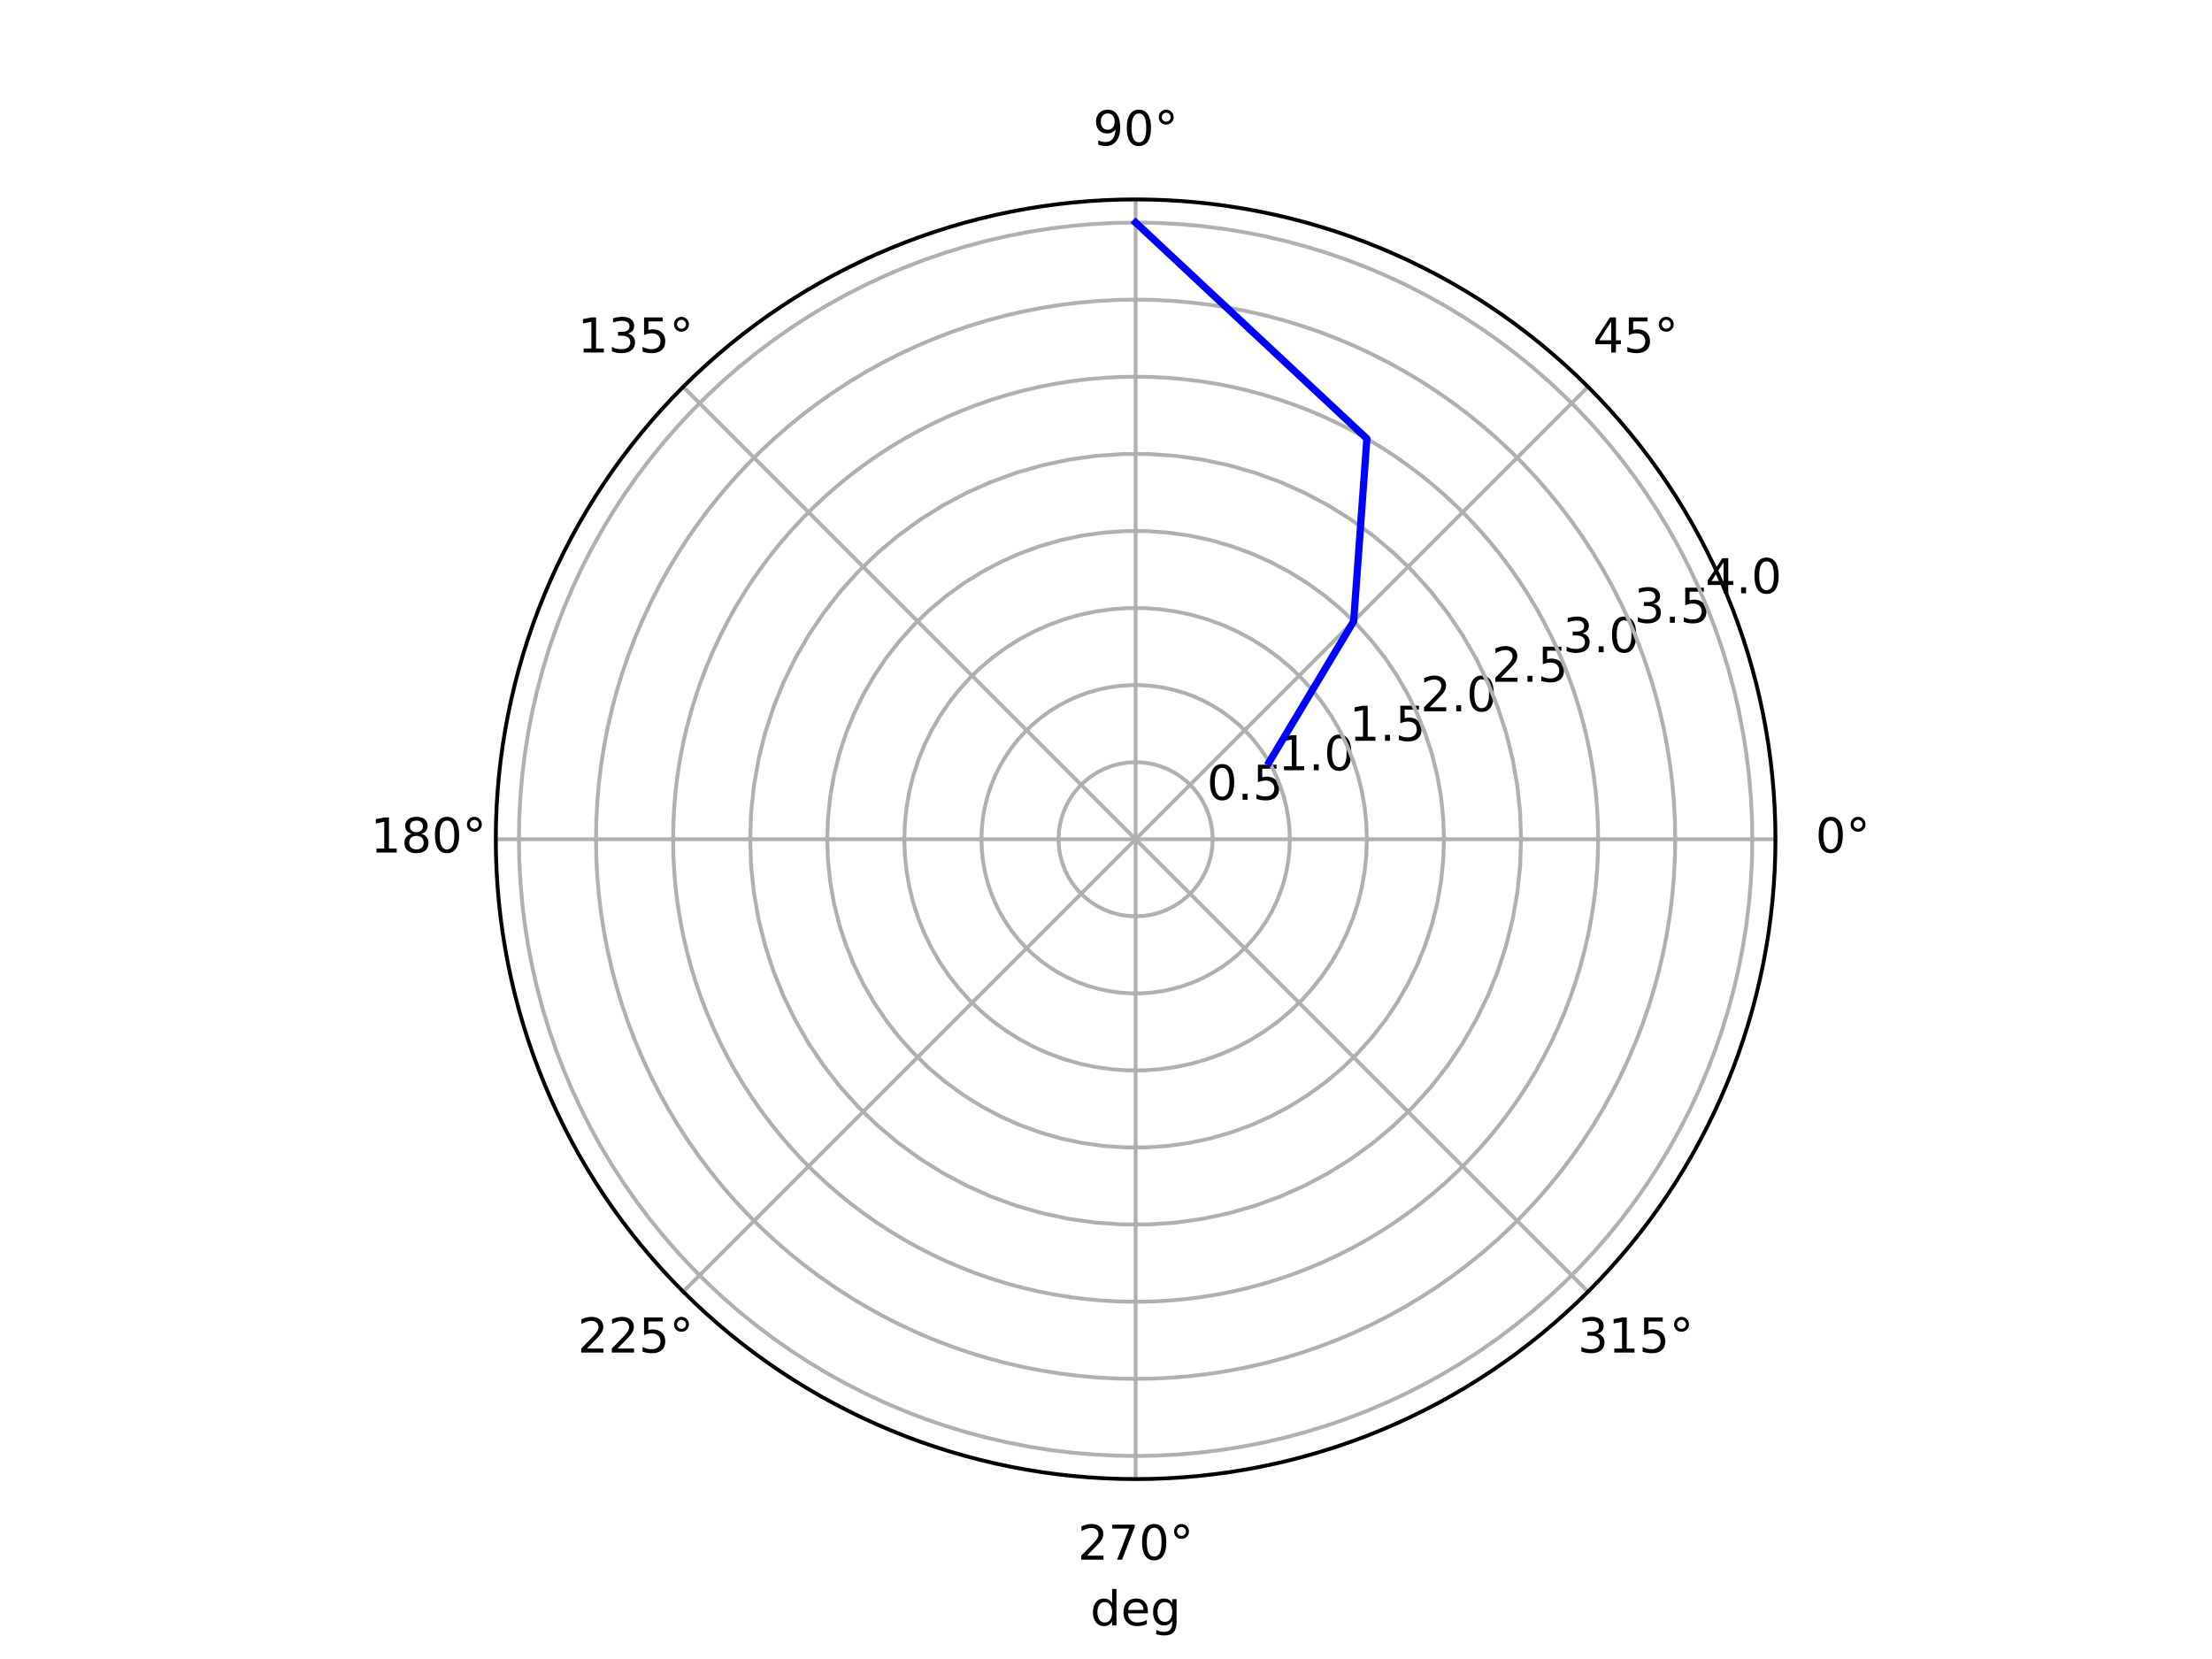
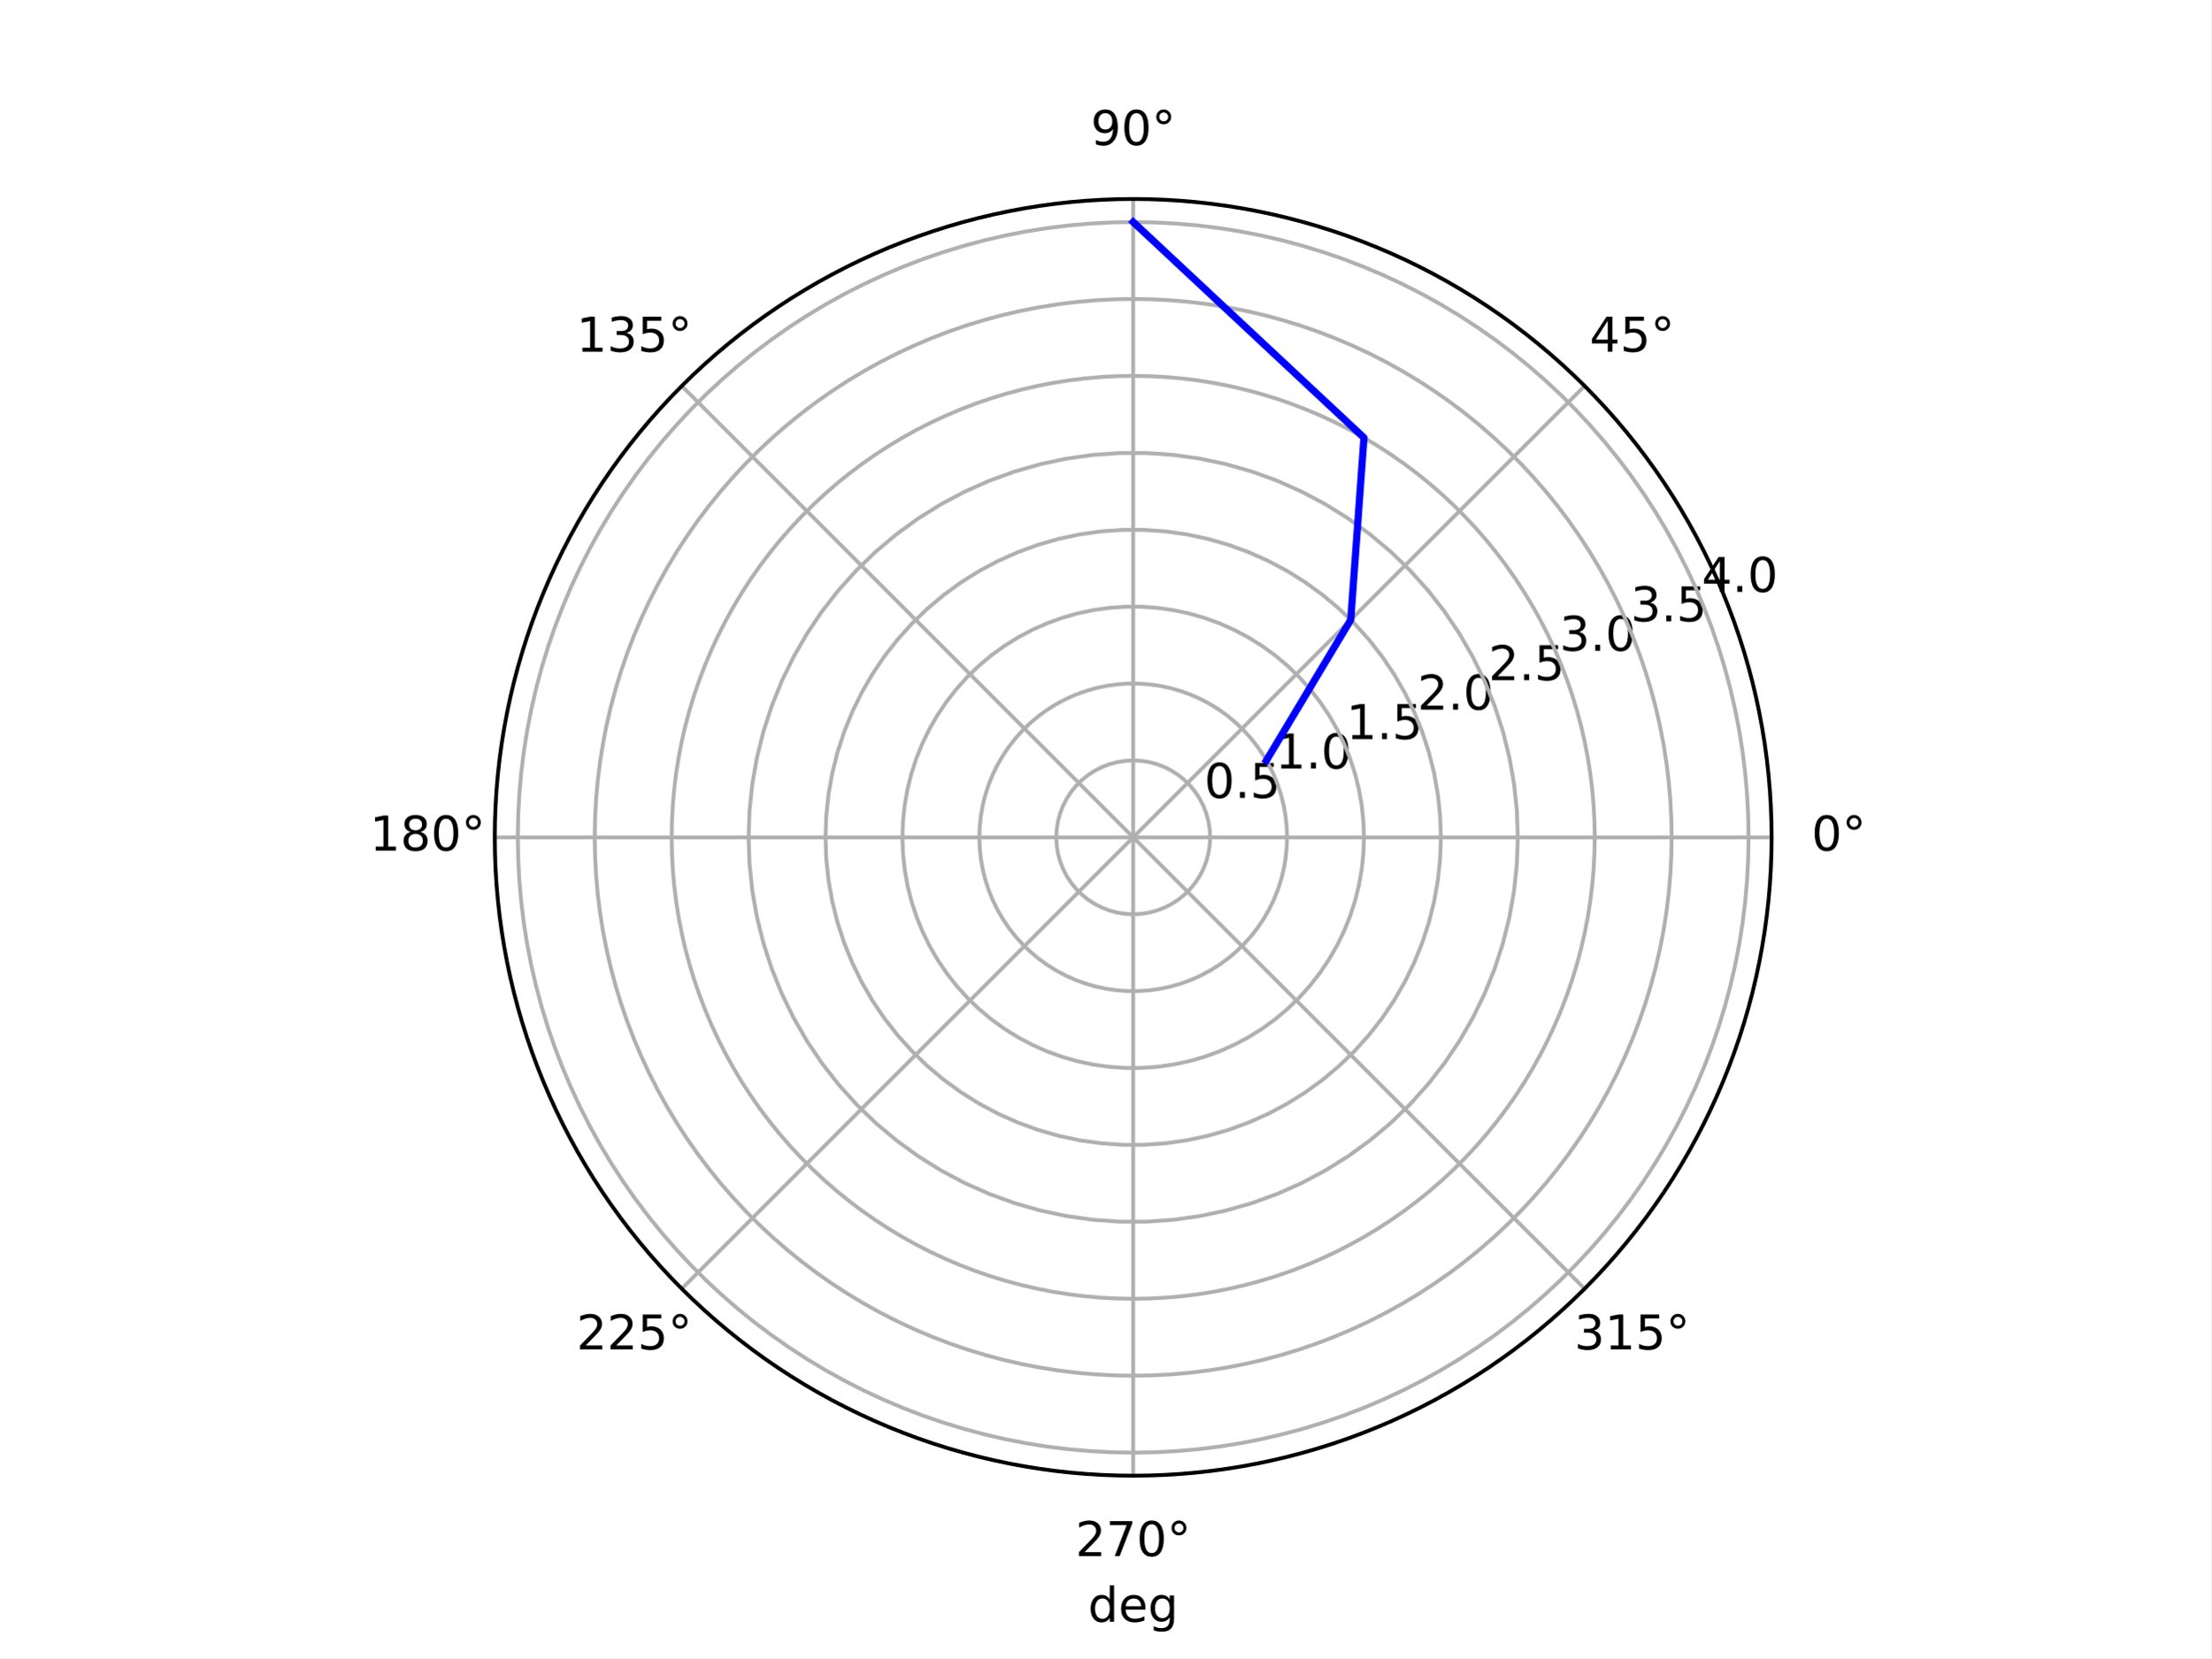
- <svg xmlns="http://www.w3.org/2000/svg" xmlns:xlink="http://www.w3.org/1999/xlink" height="345pt" version="1.1" viewBox="0 0 460 345" width="460pt">
+ <svg xmlns="http://www.w3.org/2000/svg" xmlns:xlink="http://www.w3.org/1999/xlink" height="345.6pt" version="1.1" viewBox="0 0 460.8 345.6" width="460.8pt">
  <defs>
    <style type="text/css">
*{stroke-linecap:butt;stroke-linejoin:round;}
  </style>
  </defs>
  <g id="figure_1">
    <g id="patch_1">
      <path d="M 0 345.6  L 460.8 345.6  L 460.8 0  L 0 0  z " style="fill:#ffffff;" />
    </g>
    <g id="axes_1">
      <g id="patch_2">
        <path d="M 369.216 174.528  C 369.216 157.055 365.774 139.752 359.088 123.61  C 352.401 107.467 342.6 92.798 330.245 80.443  C 317.89 68.088 303.221 58.287 287.078 51.6  C 270.936 44.914 253.633 41.472 236.16 41.472  C 218.687 41.472 201.384 44.914 185.242 51.6  C 169.099 58.287 154.43 68.088 142.075 80.443  C 129.72 92.798 119.919 107.467 113.232 123.61  C 106.546 139.752 103.104 157.055 103.104 174.528  C 103.104 192.001 106.546 209.304 113.232 225.446  C 119.919 241.589 129.72 256.258 142.075 268.613  C 154.43 280.968 169.099 290.769 185.242 297.456  C 201.384 304.142 218.687 307.584 236.16 307.584  C 253.633 307.584 270.936 304.142 287.078 297.456  C 303.221 290.769 317.89 280.968 330.245 268.613  C 342.6 256.258 352.401 241.589 359.088 225.446  C 365.774 209.304 369.216 192.001 369.216 174.528  M 236.16 174.528  C 236.16 174.528 236.16 174.528 236.16 174.528  C 236.16 174.528 236.16 174.528 236.16 174.528  C 236.16 174.528 236.16 174.528 236.16 174.528  C 236.16 174.528 236.16 174.528 236.16 174.528  C 236.16 174.528 236.16 174.528 236.16 174.528  C 236.16 174.528 236.16 174.528 236.16 174.528  C 236.16 174.528 236.16 174.528 236.16 174.528  C 236.16 174.528 236.16 174.528 236.16 174.528  C 236.16 174.528 236.16 174.528 236.16 174.528  C 236.16 174.528 236.16 174.528 236.16 174.528  C 236.16 174.528 236.16 174.528 236.16 174.528  C 236.16 174.528 236.16 174.528 236.16 174.528  C 236.16 174.528 236.16 174.528 236.16 174.528  C 236.16 174.528 236.16 174.528 236.16 174.528  C 236.16 174.528 236.16 174.528 236.16 174.528  C 236.16 174.528 236.16 174.528 236.16 174.528  M 369.216 174.528  z " style="fill:#ffffff;" />
      </g>
      <g id="matplotlib.axis_1">
        <g id="xtick_1">
          <g id="line2d_1">
            <path clip-path="url(#p628bac0d83)" d="M 236.16 174.528  L 369.216 174.528  " style="fill:none;stroke:#b0b0b0;stroke-linecap:square;stroke-width:0.8;" />
          </g>
          <g id="text_1">
            <defs>
              <path d="M 31.781 66.406  Q 24.172 66.406 20.328 58.906  Q 16.5 51.422 16.5 36.375  Q 16.5 21.391 20.328 13.891  Q 24.172 6.391 31.781 6.391  Q 39.453 6.391 43.281 13.891  Q 47.125 21.391 47.125 36.375  Q 47.125 51.422 43.281 58.906  Q 39.453 66.406 31.781 66.406  z M 31.781 74.219  Q 44.047 74.219 50.516 64.516  Q 56.984 54.828 56.984 36.375  Q 56.984 17.969 50.516 8.266  Q 44.047 -1.422 31.781 -1.422  Q 19.531 -1.422 13.062 8.266  Q 6.594 17.969 6.594 36.375  Q 6.594 54.828 13.062 64.516  Q 19.531 74.219 31.781 74.219  z " id="DejaVuSans-30" />
              <path d="M 25 67.922  Q 21.094 67.922 18.406 65.203  Q 15.719 62.5 15.719 58.594  Q 15.719 54.734 18.406 52.078  Q 21.094 49.422 25 49.422  Q 28.906 49.422 31.594 52.078  Q 34.281 54.734 34.281 58.594  Q 34.281 62.453 31.562 65.188  Q 28.859 67.922 25 67.922  z M 25 74.219  Q 28.125 74.219 31 73.016  Q 33.891 71.828 35.984 69.578  Q 38.234 67.391 39.359 64.594  Q 40.484 61.812 40.484 58.594  Q 40.484 52.156 35.969 47.688  Q 31.453 43.219 24.906 43.219  Q 18.312 43.219 13.906 47.609  Q 9.516 52 9.516 58.594  Q 9.516 65.141 14 69.672  Q 18.5 74.219 25 74.219  z " id="DejaVuSans-b0" />
            </defs>
            <g transform="translate(377.5347 177.2874)scale(0.1 -0.1)">
              <use xlink:href="#DejaVuSans-30" />
              <use x="63.623" xlink:href="#DejaVuSans-b0" />
            </g>
          </g>
        </g>
        <g id="xtick_2">
          <g id="line2d_2">
            <path clip-path="url(#p628bac0d83)" d="M 236.16 174.528  L 330.245 80.443  " style="fill:none;stroke:#b0b0b0;stroke-linecap:square;stroke-width:0.8;" />
          </g>
          <g id="text_2">
            <defs>
              <path d="M 37.797 64.312  L 12.891 25.391  L 37.797 25.391  z M 35.203 72.906  L 47.609 72.906  L 47.609 25.391  L 58.016 25.391  L 58.016 17.188  L 47.609 17.188  L 47.609 0  L 37.797 0  L 37.797 17.188  L 4.891 17.188  L 4.891 26.703  z " id="DejaVuSans-34" />
              <path d="M 10.797 72.906  L 49.516 72.906  L 49.516 64.594  L 19.828 64.594  L 19.828 46.734  Q 21.969 47.469 24.109 47.828  Q 26.266 48.188 28.422 48.188  Q 40.625 48.188 47.75 41.5  Q 54.891 34.812 54.891 23.391  Q 54.891 11.625 47.562 5.094  Q 40.234 -1.422 26.906 -1.422  Q 22.312 -1.422 17.547 -0.641  Q 12.797 0.141 7.719 1.703  L 7.719 11.625  Q 12.109 9.234 16.797 8.062  Q 21.484 6.891 26.703 6.891  Q 35.156 6.891 40.078 11.328  Q 45.016 15.766 45.016 23.391  Q 45.016 31 40.078 35.438  Q 35.156 39.891 26.703 39.891  Q 22.75 39.891 18.812 39.016  Q 14.891 38.141 10.797 36.281  z " id="DejaVuSans-35" />
            </defs>
            <g transform="translate(331.2818 73.30308)scale(0.1 -0.1)">
              <use xlink:href="#DejaVuSans-34" />
              <use x="63.623" xlink:href="#DejaVuSans-35" />
              <use x="127.246" xlink:href="#DejaVuSans-b0" />
            </g>
          </g>
        </g>
        <g id="xtick_3">
          <g id="line2d_3">
            <path clip-path="url(#p628bac0d83)" d="M 236.16 174.528  L 236.16 41.472  " style="fill:none;stroke:#b0b0b0;stroke-linecap:square;stroke-width:0.8;" />
          </g>
          <g id="text_3">
            <defs>
              <path d="M 10.984 1.516  L 10.984 10.5  Q 14.703 8.734 18.5 7.812  Q 22.312 6.891 25.984 6.891  Q 35.75 6.891 40.891 13.453  Q 46.047 20.016 46.781 33.406  Q 43.953 29.203 39.594 26.953  Q 35.25 24.703 29.984 24.703  Q 19.047 24.703 12.672 31.312  Q 6.297 37.938 6.297 49.422  Q 6.297 60.641 12.938 67.422  Q 19.578 74.219 30.609 74.219  Q 43.266 74.219 49.922 64.516  Q 56.594 54.828 56.594 36.375  Q 56.594 19.141 48.406 8.859  Q 40.234 -1.422 26.422 -1.422  Q 22.703 -1.422 18.891 -0.688  Q 15.094 0.047 10.984 1.516  z M 30.609 32.422  Q 37.25 32.422 41.125 36.953  Q 45.016 41.5 45.016 49.422  Q 45.016 57.281 41.125 61.844  Q 37.25 66.406 30.609 66.406  Q 23.969 66.406 20.094 61.844  Q 16.219 57.281 16.219 49.422  Q 16.219 41.5 20.094 36.953  Q 23.969 32.422 30.609 32.422  z " id="DejaVuSans-39" />
            </defs>
            <g transform="translate(227.2975 30.23137)scale(0.1 -0.1)">
              <use xlink:href="#DejaVuSans-39" />
              <use x="63.623" xlink:href="#DejaVuSans-30" />
              <use x="127.246" xlink:href="#DejaVuSans-b0" />
            </g>
          </g>
        </g>
        <g id="xtick_4">
          <g id="line2d_4">
            <path clip-path="url(#p628bac0d83)" d="M 236.16 174.528  L 142.075 80.443  " style="fill:none;stroke:#b0b0b0;stroke-linecap:square;stroke-width:0.8;" />
          </g>
          <g id="text_4">
            <defs>
              <path d="M 12.406 8.297  L 28.516 8.297  L 28.516 63.922  L 10.984 60.406  L 10.984 69.391  L 28.422 72.906  L 38.281 72.906  L 38.281 8.297  L 54.391 8.297  L 54.391 0  L 12.406 0  z " id="DejaVuSans-31" />
              <path d="M 40.578 39.312  Q 47.656 37.797 51.625 33  Q 55.609 28.219 55.609 21.188  Q 55.609 10.406 48.188 4.484  Q 40.766 -1.422 27.094 -1.422  Q 22.516 -1.422 17.656 -0.516  Q 12.797 0.391 7.625 2.203  L 7.625 11.719  Q 11.719 9.328 16.594 8.109  Q 21.484 6.891 26.812 6.891  Q 36.078 6.891 40.938 10.547  Q 45.797 14.203 45.797 21.188  Q 45.797 27.641 41.281 31.266  Q 36.766 34.906 28.719 34.906  L 20.219 34.906  L 20.219 43.016  L 29.109 43.016  Q 36.375 43.016 40.234 45.922  Q 44.094 48.828 44.094 54.297  Q 44.094 59.906 40.109 62.906  Q 36.141 65.922 28.719 65.922  Q 24.656 65.922 20.016 65.031  Q 15.375 64.156 9.812 62.312  L 9.812 71.094  Q 15.438 72.656 20.344 73.438  Q 25.25 74.219 29.594 74.219  Q 40.828 74.219 47.359 69.109  Q 53.906 64.016 53.906 55.328  Q 53.906 49.266 50.438 45.094  Q 46.969 40.922 40.578 39.312  z " id="DejaVuSans-33" />
            </defs>
            <g transform="translate(120.132 73.30308)scale(0.1 -0.1)">
              <use xlink:href="#DejaVuSans-31" />
              <use x="63.623" xlink:href="#DejaVuSans-33" />
              <use x="127.246" xlink:href="#DejaVuSans-35" />
              <use x="190.869" xlink:href="#DejaVuSans-b0" />
            </g>
          </g>
        </g>
        <g id="xtick_5">
          <g id="line2d_5">
            <path clip-path="url(#p628bac0d83)" d="M 236.16 174.528  L 103.104 174.528  " style="fill:none;stroke:#b0b0b0;stroke-linecap:square;stroke-width:0.8;" />
          </g>
          <g id="text_5">
            <defs>
              <path d="M 31.781 34.625  Q 24.75 34.625 20.719 30.859  Q 16.703 27.094 16.703 20.516  Q 16.703 13.922 20.719 10.156  Q 24.75 6.391 31.781 6.391  Q 38.812 6.391 42.859 10.172  Q 46.922 13.969 46.922 20.516  Q 46.922 27.094 42.891 30.859  Q 38.875 34.625 31.781 34.625  z M 21.922 38.812  Q 15.578 40.375 12.031 44.719  Q 8.5 49.078 8.5 55.328  Q 8.5 64.062 14.719 69.141  Q 20.953 74.219 31.781 74.219  Q 42.672 74.219 48.875 69.141  Q 55.078 64.062 55.078 55.328  Q 55.078 49.078 51.531 44.719  Q 48 40.375 41.703 38.812  Q 48.828 37.156 52.797 32.312  Q 56.781 27.484 56.781 20.516  Q 56.781 9.906 50.312 4.234  Q 43.844 -1.422 31.781 -1.422  Q 19.734 -1.422 13.25 4.234  Q 6.781 9.906 6.781 20.516  Q 6.781 27.484 10.781 32.312  Q 14.797 37.156 21.922 38.812  z M 18.312 54.391  Q 18.312 48.734 21.844 45.562  Q 25.391 42.391 31.781 42.391  Q 38.141 42.391 41.719 45.562  Q 45.312 48.734 45.312 54.391  Q 45.312 60.062 41.719 63.234  Q 38.141 66.406 31.781 66.406  Q 25.391 66.406 21.844 63.234  Q 18.312 60.062 18.312 54.391  z " id="DejaVuSans-38" />
            </defs>
            <g transform="translate(77.06025 177.2874)scale(0.1 -0.1)">
              <use xlink:href="#DejaVuSans-31" />
              <use x="63.623" xlink:href="#DejaVuSans-38" />
              <use x="127.246" xlink:href="#DejaVuSans-30" />
              <use x="190.869" xlink:href="#DejaVuSans-b0" />
            </g>
          </g>
        </g>
        <g id="xtick_6">
          <g id="line2d_6">
            <path clip-path="url(#p628bac0d83)" d="M 236.16 174.528  L 142.075 268.613  " style="fill:none;stroke:#b0b0b0;stroke-linecap:square;stroke-width:0.8;" />
          </g>
          <g id="text_6">
            <defs>
              <path d="M 19.188 8.297  L 53.609 8.297  L 53.609 0  L 7.328 0  L 7.328 8.297  Q 12.938 14.109 22.625 23.891  Q 32.328 33.688 34.812 36.531  Q 39.547 41.844 41.422 45.531  Q 43.312 49.219 43.312 52.781  Q 43.312 58.594 39.234 62.25  Q 35.156 65.922 28.609 65.922  Q 23.969 65.922 18.812 64.312  Q 13.672 62.703 7.812 59.422  L 7.812 69.391  Q 13.766 71.781 18.938 73  Q 24.125 74.219 28.422 74.219  Q 39.75 74.219 46.484 68.547  Q 53.219 62.891 53.219 53.422  Q 53.219 48.922 51.531 44.891  Q 49.859 40.875 45.406 35.406  Q 44.188 33.984 37.641 27.219  Q 31.109 20.453 19.188 8.297  z " id="DejaVuSans-32" />
            </defs>
            <g transform="translate(120.132 281.2717)scale(0.1 -0.1)">
              <use xlink:href="#DejaVuSans-32" />
              <use x="63.623" xlink:href="#DejaVuSans-32" />
              <use x="127.246" xlink:href="#DejaVuSans-35" />
              <use x="190.869" xlink:href="#DejaVuSans-b0" />
            </g>
          </g>
        </g>
        <g id="xtick_7">
          <g id="line2d_7">
            <path clip-path="url(#p628bac0d83)" d="M 236.16 174.528  L 236.16 307.584  " style="fill:none;stroke:#b0b0b0;stroke-linecap:square;stroke-width:0.8;" />
          </g>
          <g id="text_7">
            <defs>
              <path d="M 8.203 72.906  L 55.078 72.906  L 55.078 68.703  L 28.609 0  L 18.312 0  L 43.219 64.594  L 8.203 64.594  z " id="DejaVuSans-37" />
            </defs>
            <g transform="translate(224.1163 324.3434)scale(0.1 -0.1)">
              <use xlink:href="#DejaVuSans-32" />
              <use x="63.623" xlink:href="#DejaVuSans-37" />
              <use x="127.246" xlink:href="#DejaVuSans-30" />
              <use x="190.869" xlink:href="#DejaVuSans-b0" />
            </g>
          </g>
        </g>
        <g id="xtick_8">
          <g id="line2d_8">
            <path clip-path="url(#p628bac0d83)" d="M 236.16 174.528  L 330.245 268.613  " style="fill:none;stroke:#b0b0b0;stroke-linecap:square;stroke-width:0.8;" />
          </g>
          <g id="text_8">
            <g transform="translate(328.1005 281.2717)scale(0.1 -0.1)">
              <use xlink:href="#DejaVuSans-33" />
              <use x="63.623" xlink:href="#DejaVuSans-31" />
              <use x="127.246" xlink:href="#DejaVuSans-35" />
              <use x="190.869" xlink:href="#DejaVuSans-b0" />
            </g>
          </g>
        </g>
        <g id="text_9">
          <defs>
            <path d="M 45.406 46.391  L 45.406 75.984  L 54.391 75.984  L 54.391 0  L 45.406 0  L 45.406 8.203  Q 42.578 3.328 38.25 0.953  Q 33.938 -1.422 27.875 -1.422  Q 17.969 -1.422 11.734 6.484  Q 5.516 14.406 5.516 27.297  Q 5.516 40.188 11.734 48.094  Q 17.969 56 27.875 56  Q 33.938 56 38.25 53.625  Q 42.578 51.266 45.406 46.391  z M 14.797 27.297  Q 14.797 17.391 18.875 11.75  Q 22.953 6.109 30.078 6.109  Q 37.203 6.109 41.297 11.75  Q 45.406 17.391 45.406 27.297  Q 45.406 37.203 41.297 42.844  Q 37.203 48.484 30.078 48.484  Q 22.953 48.484 18.875 42.844  Q 14.797 37.203 14.797 27.297  z " id="DejaVuSans-64" />
            <path d="M 56.203 29.594  L 56.203 25.203  L 14.891 25.203  Q 15.484 15.922 20.484 11.062  Q 25.484 6.203 34.422 6.203  Q 39.594 6.203 44.453 7.469  Q 49.312 8.734 54.109 11.281  L 54.109 2.781  Q 49.266 0.734 44.188 -0.344  Q 39.109 -1.422 33.891 -1.422  Q 20.797 -1.422 13.156 6.188  Q 5.516 13.812 5.516 26.812  Q 5.516 40.234 12.766 48.109  Q 20.016 56 32.328 56  Q 43.359 56 49.781 48.891  Q 56.203 41.797 56.203 29.594  z M 47.219 32.234  Q 47.125 39.594 43.094 43.984  Q 39.062 48.391 32.422 48.391  Q 24.906 48.391 20.391 44.141  Q 15.875 39.891 15.188 32.172  z " id="DejaVuSans-65" />
            <path d="M 45.406 27.984  Q 45.406 37.75 41.375 43.109  Q 37.359 48.484 30.078 48.484  Q 22.859 48.484 18.828 43.109  Q 14.797 37.75 14.797 27.984  Q 14.797 18.266 18.828 12.891  Q 22.859 7.516 30.078 7.516  Q 37.359 7.516 41.375 12.891  Q 45.406 18.266 45.406 27.984  z M 54.391 6.781  Q 54.391 -7.172 48.188 -13.984  Q 42 -20.797 29.203 -20.797  Q 24.469 -20.797 20.266 -20.094  Q 16.062 -19.391 12.109 -17.922  L 12.109 -9.188  Q 16.062 -11.328 19.922 -12.344  Q 23.781 -13.375 27.781 -13.375  Q 36.625 -13.375 41.016 -8.766  Q 45.406 -4.156 45.406 5.172  L 45.406 9.625  Q 42.625 4.781 38.281 2.391  Q 33.938 0 27.875 0  Q 17.828 0 11.672 7.656  Q 5.516 15.328 5.516 27.984  Q 5.516 40.672 11.672 48.328  Q 17.828 56 27.875 56  Q 33.938 56 38.281 53.609  Q 42.625 51.219 45.406 46.391  L 45.406 54.688  L 54.391 54.688  z " id="DejaVuSans-67" />
          </defs>
          <g transform="translate(226.735 338.0215)scale(0.1 -0.1)">
            <use xlink:href="#DejaVuSans-64" />
            <use x="63.477" xlink:href="#DejaVuSans-65" />
            <use x="125" xlink:href="#DejaVuSans-67" />
          </g>
        </g>
      </g>
      <g id="matplotlib.axis_2">
        <g id="ytick_1">
          <g id="line2d_9">
            <path clip-path="url(#p628bac0d83)" d="M 252.191 174.528  L 252.103 172.852  L 251.841 171.195  L 251.406 169.574  L 250.805 168.008  L 250.043 166.513  L 249.129 165.105  L 248.073 163.801  L 246.887 162.615  L 245.583 161.559  L 244.175 160.645  L 242.68 159.883  L 241.114 159.282  L 239.493 158.847  L 237.836 158.585  L 236.16 158.497  L 234.484 158.585  L 232.827 158.847  L 231.206 159.282  L 229.64 159.883  L 228.145 160.645  L 226.737 161.559  L 225.433 162.615  L 224.247 163.801  L 223.191 165.105  L 222.277 166.513  L 221.515 168.008  L 220.914 169.574  L 220.479 171.195  L 220.217 172.852  L 220.129 174.528  L 220.217 176.204  L 220.479 177.861  L 220.914 179.482  L 221.515 181.048  L 222.277 182.543  L 223.191 183.951  L 224.247 185.255  L 225.433 186.441  L 226.737 187.497  L 228.145 188.411  L 229.64 189.173  L 231.206 189.774  L 232.827 190.209  L 234.484 190.471  L 236.16 190.559  L 237.836 190.471  L 239.493 190.209  L 241.114 189.774  L 242.68 189.173  L 244.175 188.411  L 245.583 187.497  L 246.887 186.441  L 248.073 185.255  L 249.129 183.951  L 250.043 182.543  L 250.805 181.048  L 251.406 179.482  L 251.841 177.861  L 252.103 176.204  L 252.191 174.528  L 252.191 174.528  " style="fill:none;stroke:#b0b0b0;stroke-linecap:square;stroke-width:0.8;" />
          </g>
          <g id="text_10">
            <defs>
              <path d="M 10.688 12.406  L 21 12.406  L 21 0  L 10.688 0  z " id="DejaVuSans-2e" />
            </defs>
            <g transform="translate(250.9706 166.3136)scale(0.1 -0.1)">
              <use xlink:href="#DejaVuSans-30" />
              <use x="63.623" xlink:href="#DejaVuSans-2e" />
              <use x="95.41" xlink:href="#DejaVuSans-35" />
            </g>
          </g>
        </g>
        <g id="ytick_2">
          <g id="line2d_10">
            <path clip-path="url(#p628bac0d83)" d="M 268.222 174.528  L 268.144 172.291  L 267.91 170.066  L 267.521 167.862  L 266.98 165.691  L 266.288 163.562  L 265.45 161.487  L 264.469 159.476  L 263.35 157.538  L 262.098 155.683  L 260.721 153.919  L 259.223 152.256  L 257.613 150.702  L 255.899 149.263  L 254.089 147.948  L 252.191 146.762  L 250.215 145.711  L 248.171 144.801  L 246.068 144.036  L 243.916 143.419  L 241.727 142.953  L 239.511 142.642  L 237.279 142.486  L 235.041 142.486  L 232.809 142.642  L 230.593 142.953  L 228.404 143.419  L 226.252 144.036  L 224.149 144.801  L 222.105 145.711  L 220.129 146.762  L 218.231 147.948  L 216.421 149.263  L 214.707 150.702  L 213.097 152.256  L 211.599 153.919  L 210.222 155.683  L 208.97 157.538  L 207.851 159.476  L 206.87 161.487  L 206.032 163.562  L 205.34 165.691  L 204.799 167.862  L 204.41 170.066  L 204.176 172.291  L 204.098 174.528  L 204.176 176.765  L 204.41 178.99  L 204.799 181.194  L 205.34 183.365  L 206.032 185.494  L 206.87 187.569  L 207.851 189.58  L 208.97 191.518  L 210.222 193.373  L 211.599 195.137  L 213.097 196.8  L 214.707 198.354  L 216.421 199.793  L 218.231 201.108  L 220.129 202.294  L 222.105 203.345  L 224.149 204.255  L 226.252 205.02  L 228.404 205.637  L 230.593 206.103  L 232.809 206.414  L 235.041 206.57  L 237.279 206.57  L 239.511 206.414  L 241.727 206.103  L 243.916 205.637  L 246.068 205.02  L 248.171 204.255  L 250.215 203.345  L 252.191 202.294  L 254.089 201.108  L 255.899 199.793  L 257.613 198.354  L 259.223 196.8  L 260.721 195.137  L 262.098 193.373  L 263.35 191.518  L 264.469 189.58  L 265.45 187.569  L 266.288 185.494  L 266.98 183.365  L 267.521 181.194  L 267.91 178.99  L 268.144 176.765  L 268.222 174.528  L 268.222 174.528  " style="fill:none;stroke:#b0b0b0;stroke-linecap:square;stroke-width:0.8;" />
          </g>
          <g id="text_11">
            <g transform="translate(265.7811 160.1788)scale(0.1 -0.1)">
              <use xlink:href="#DejaVuSans-31" />
              <use x="63.623" xlink:href="#DejaVuSans-2e" />
              <use x="95.41" xlink:href="#DejaVuSans-30" />
            </g>
          </g>
        </g>
        <g id="ytick_3">
          <g id="line2d_11">
            <path clip-path="url(#p628bac0d83)" d="M 284.253 174.528  L 284.135 171.173  L 283.784 167.835  L 283.202 164.529  L 282.39 161.272  L 281.352 158.079  L 280.095 154.967  L 278.623 151.95  L 276.945 149.043  L 275.068 146.26  L 273.001 143.615  L 270.755 141.12  L 268.34 138.788  L 265.769 136.631  L 263.053 134.657  L 260.206 132.879  L 257.242 131.303  L 254.176 129.937  L 251.021 128.789  L 247.795 127.864  L 244.511 127.166  L 241.187 126.699  L 237.838 126.465  L 234.482 126.465  L 231.133 126.699  L 227.809 127.166  L 224.525 127.864  L 221.299 128.789  L 218.144 129.937  L 215.078 131.303  L 212.114 132.879  L 209.267 134.657  L 206.551 136.631  L 203.98 138.788  L 201.565 141.12  L 199.319 143.615  L 197.252 146.26  L 195.375 149.043  L 193.697 151.95  L 192.225 154.967  L 190.968 158.079  L 189.93 161.272  L 189.118 164.529  L 188.536 167.835  L 188.185 171.173  L 188.067 174.528  L 188.185 177.883  L 188.536 181.221  L 189.118 184.527  L 189.93 187.784  L 190.968 190.977  L 192.225 194.089  L 193.697 197.106  L 195.375 200.013  L 197.252 202.796  L 199.319 205.441  L 201.565 207.936  L 203.98 210.268  L 206.551 212.425  L 209.267 214.399  L 212.114 216.177  L 215.078 217.753  L 218.144 219.119  L 221.299 220.267  L 224.525 221.192  L 227.809 221.89  L 231.133 222.357  L 234.482 222.591  L 237.838 222.591  L 241.187 222.357  L 244.511 221.89  L 247.795 221.192  L 251.021 220.267  L 254.176 219.119  L 257.242 217.753  L 260.206 216.177  L 263.053 214.399  L 265.769 212.425  L 268.34 210.268  L 270.755 207.936  L 273.001 205.441  L 275.068 202.796  L 276.945 200.013  L 278.623 197.106  L 280.095 194.089  L 281.352 190.977  L 282.39 187.784  L 283.202 184.527  L 283.784 181.221  L 284.135 177.883  L 284.253 174.528  L 284.253 174.528  " style="fill:none;stroke:#b0b0b0;stroke-linecap:square;stroke-width:0.8;" />
          </g>
          <g id="text_12">
            <g transform="translate(280.5917 154.0441)scale(0.1 -0.1)">
              <use xlink:href="#DejaVuSans-31" />
              <use x="63.623" xlink:href="#DejaVuSans-2e" />
              <use x="95.41" xlink:href="#DejaVuSans-35" />
            </g>
          </g>
        </g>
        <g id="ytick_4">
          <g id="line2d_12">
            <path clip-path="url(#p628bac0d83)" d="M 300.283 174.528  L 300.127 170.055  L 299.659 165.604  L 298.882 161.196  L 297.799 156.853  L 296.416 152.597  L 294.74 148.447  L 292.778 144.424  L 290.54 140.548  L 288.037 136.837  L 285.281 133.31  L 282.286 129.984  L 279.067 126.875  L 275.638 123.998  L 272.017 121.367  L 268.222 118.996  L 264.27 116.894  L 260.181 115.074  L 255.975 113.543  L 251.673 112.309  L 247.295 111.379  L 242.863 110.756  L 238.398 110.444  L 233.922 110.444  L 229.457 110.756  L 225.025 111.379  L 220.647 112.309  L 216.345 113.543  L 212.139 115.074  L 208.05 116.894  L 204.098 118.996  L 200.303 121.367  L 196.682 123.998  L 193.253 126.875  L 190.034 129.984  L 187.039 133.31  L 184.283 136.837  L 181.78 140.548  L 179.542 144.424  L 177.58 148.447  L 175.904 152.597  L 174.521 156.853  L 173.438 161.196  L 172.661 165.604  L 172.193 170.055  L 172.037 174.528  L 172.193 179.001  L 172.661 183.452  L 173.438 187.86  L 174.521 192.203  L 175.904 196.459  L 177.58 200.609  L 179.542 204.632  L 181.78 208.508  L 184.283 212.219  L 187.039 215.746  L 190.034 219.072  L 193.253 222.181  L 196.682 225.058  L 200.303 227.689  L 204.098 230.06  L 208.05 232.162  L 212.139 233.982  L 216.345 235.513  L 220.647 236.747  L 225.025 237.677  L 229.457 238.3  L 233.922 238.612  L 238.398 238.612  L 242.863 238.3  L 247.295 237.677  L 251.673 236.747  L 255.975 235.513  L 260.181 233.982  L 264.27 232.162  L 268.222 230.06  L 272.017 227.689  L 275.638 225.058  L 279.067 222.181  L 282.286 219.072  L 285.281 215.746  L 288.037 212.219  L 290.54 208.508  L 292.778 204.632  L 294.74 200.609  L 296.416 196.459  L 297.799 192.203  L 298.882 187.86  L 299.659 183.452  L 300.127 179.001  L 300.283 174.528  L 300.283 174.528  " style="fill:none;stroke:#b0b0b0;stroke-linecap:square;stroke-width:0.8;" />
          </g>
          <g id="text_13">
            <g transform="translate(295.4023 147.9094)scale(0.1 -0.1)">
              <use xlink:href="#DejaVuSans-32" />
              <use x="63.623" xlink:href="#DejaVuSans-2e" />
              <use x="95.41" xlink:href="#DejaVuSans-30" />
            </g>
          </g>
        </g>
        <g id="ytick_5">
          <g id="line2d_13">
            <path clip-path="url(#p628bac0d83)" d="M 316.314 174.528  L 316.119 168.937  L 315.534 163.373  L 314.563 157.863  L 313.209 152.435  L 311.48 147.114  L 309.385 141.926  L 306.932 136.898  L 304.135 132.053  L 301.006 127.415  L 297.562 123.006  L 293.818 118.848  L 289.794 114.962  L 285.508 111.366  L 280.982 108.077  L 276.237 105.112  L 271.297 102.486  L 266.186 100.21  L 260.929 98.297  L 255.551 96.755  L 250.079 95.592  L 244.538 94.813  L 238.957 94.423  L 233.363 94.423  L 227.782 94.813  L 222.241 95.592  L 216.769 96.755  L 211.391 98.297  L 206.134 100.21  L 201.023 102.486  L 196.083 105.112  L 191.338 108.077  L 186.812 111.366  L 182.526 114.962  L 178.502 118.848  L 174.758 123.006  L 171.314 127.415  L 168.185 132.053  L 165.388 136.898  L 162.935 141.926  L 160.84 147.114  L 159.111 152.435  L 157.757 157.863  L 156.786 163.373  L 156.201 168.937  L 156.006 174.528  L 156.201 180.119  L 156.786 185.683  L 157.757 191.193  L 159.111 196.621  L 160.84 201.942  L 162.935 207.13  L 165.388 212.158  L 168.185 217.003  L 171.314 221.641  L 174.758 226.05  L 178.502 230.208  L 182.526 234.094  L 186.812 237.69  L 191.338 240.979  L 196.083 243.944  L 201.023 246.57  L 206.134 248.846  L 211.391 250.759  L 216.769 252.301  L 222.241 253.464  L 227.782 254.243  L 233.363 254.633  L 238.957 254.633  L 244.538 254.243  L 250.079 253.464  L 255.551 252.301  L 260.929 250.759  L 266.186 248.846  L 271.297 246.57  L 276.237 243.944  L 280.982 240.979  L 285.508 237.69  L 289.794 234.094  L 293.818 230.208  L 297.562 226.05  L 301.006 221.641  L 304.135 217.003  L 306.932 212.158  L 309.385 207.13  L 311.48 201.942  L 313.209 196.621  L 314.563 191.193  L 315.534 185.683  L 316.119 180.119  L 316.314 174.528  L 316.314 174.528  " style="fill:none;stroke:#b0b0b0;stroke-linecap:square;stroke-width:0.8;" />
          </g>
          <g id="text_14">
            <g transform="translate(310.2128 141.7746)scale(0.1 -0.1)">
              <use xlink:href="#DejaVuSans-32" />
              <use x="63.623" xlink:href="#DejaVuSans-2e" />
              <use x="95.41" xlink:href="#DejaVuSans-35" />
            </g>
          </g>
        </g>
        <g id="ytick_6">
          <g id="line2d_14">
            <path clip-path="url(#p628bac0d83)" d="M 332.345 174.528  L 332.286 171.171  L 332.111 167.818  L 331.818 164.474  L 331.409 161.142  L 330.884 157.826  L 330.243 154.53  L 329.488 151.259  L 328.619 148.016  L 327.637 144.805  L 326.544 141.631  L 325.341 138.496  L 324.029 135.406  L 322.611 132.363  L 321.086 129.372  L 319.459 126.435  L 317.73 123.558  L 315.901 120.742  L 313.975 117.992  L 311.955 115.311  L 309.842 112.701  L 307.639 110.168  L 305.35 107.712  L 302.976 105.338  L 300.52 103.049  L 297.987 100.846  L 295.377 98.733  L 292.696 96.713  L 289.946 94.787  L 287.13 92.958  L 284.253 91.229  L 281.316 89.602  L 278.325 88.077  L 275.282 86.659  L 272.192 85.347  L 269.057 84.144  L 265.883 83.051  L 262.672 82.069  L 259.429 81.2  L 256.158 80.445  L 252.862 79.804  L 249.546 79.279  L 246.214 78.87  L 242.87 78.577  L 239.517 78.402  L 236.16 78.343  L 232.803 78.402  L 229.45 78.577  L 226.106 78.87  L 222.774 79.279  L 219.458 79.804  L 216.162 80.445  L 212.891 81.2  L 209.648 82.069  L 206.437 83.051  L 203.263 84.144  L 200.128 85.347  L 197.038 86.659  L 193.995 88.077  L 191.004 89.602  L 188.067 91.229  L 185.19 92.958  L 182.374 94.787  L 179.624 96.713  L 176.943 98.733  L 174.333 100.846  L 171.8 103.049  L 169.344 105.338  L 166.97 107.712  L 164.681 110.168  L 162.478 112.701  L 160.365 115.311  L 158.345 117.992  L 156.419 120.742  L 154.59 123.558  L 152.861 126.435  L 151.234 129.372  L 149.709 132.363  L 148.291 135.406  L 146.979 138.496  L 145.776 141.631  L 144.683 144.805  L 143.701 148.016  L 142.832 151.259  L 142.077 154.53  L 141.436 157.826  L 140.911 161.142  L 140.502 164.474  L 140.209 167.818  L 140.034 171.171  L 139.975 174.528  L 140.034 177.885  L 140.209 181.238  L 140.502 184.582  L 140.911 187.914  L 141.436 191.23  L 142.077 194.526  L 142.832 197.797  L 143.701 201.04  L 144.683 204.251  L 145.776 207.425  L 146.979 210.56  L 148.291 213.65  L 149.709 216.693  L 151.234 219.684  L 152.861 222.621  L 154.59 225.498  L 156.419 228.314  L 158.345 231.064  L 160.365 233.745  L 162.478 236.355  L 164.681 238.888  L 166.97 241.344  L 169.344 243.718  L 171.8 246.007  L 174.333 248.21  L 176.943 250.323  L 179.624 252.343  L 182.374 254.269  L 185.19 256.098  L 188.067 257.827  L 191.004 259.454  L 193.995 260.979  L 197.038 262.397  L 200.128 263.709  L 203.263 264.912  L 206.437 266.005  L 209.648 266.987  L 212.891 267.856  L 216.162 268.611  L 219.458 269.252  L 222.774 269.777  L 226.106 270.186  L 229.45 270.479  L 232.803 270.654  L 236.16 270.713  L 239.517 270.654  L 242.87 270.479  L 246.214 270.186  L 249.546 269.777  L 252.862 269.252  L 256.158 268.611  L 259.429 267.856  L 262.672 266.987  L 265.883 266.005  L 269.057 264.912  L 272.192 263.709  L 275.282 262.397  L 278.325 260.979  L 281.316 259.454  L 284.253 257.827  L 287.13 256.098  L 289.946 254.269  L 292.696 252.343  L 295.377 250.323  L 297.987 248.21  L 300.52 246.007  L 302.976 243.718  L 305.35 241.344  L 307.639 238.888  L 309.842 236.355  L 311.955 233.745  L 313.975 231.064  L 315.901 228.314  L 317.73 225.498  L 319.459 222.621  L 321.086 219.684  L 322.611 216.693  L 324.029 213.65  L 325.341 210.56  L 326.544 207.425  L 327.637 204.251  L 328.619 201.04  L 329.488 197.797  L 330.243 194.526  L 330.884 191.23  L 331.409 187.914  L 331.818 184.582  L 332.111 181.238  L 332.286 177.885  L 332.345 174.528  L 332.345 174.528  " style="fill:none;stroke:#b0b0b0;stroke-linecap:square;stroke-width:0.8;" />
          </g>
          <g id="text_15">
            <g transform="translate(325.0234 135.6399)scale(0.1 -0.1)">
              <use xlink:href="#DejaVuSans-33" />
              <use x="63.623" xlink:href="#DejaVuSans-2e" />
              <use x="95.41" xlink:href="#DejaVuSans-30" />
            </g>
          </g>
        </g>
        <g id="ytick_7">
          <g id="line2d_15">
            <path clip-path="url(#p628bac0d83)" d="M 348.376 174.528  L 348.308 170.612  L 348.103 166.7  L 347.761 162.798  L 347.284 158.911  L 346.671 155.042  L 345.924 151.197  L 345.043 147.381  L 344.029 143.597  L 342.884 139.851  L 341.608 136.148  L 340.205 132.491  L 338.674 128.886  L 337.019 125.336  L 335.241 121.846  L 333.342 118.42  L 331.324 115.063  L 329.191 111.778  L 326.945 108.569  L 324.587 105.441  L 322.122 102.397  L 319.553 99.441  L 316.881 96.576  L 314.112 93.807  L 311.247 91.135  L 308.291 88.566  L 305.247 86.101  L 302.119 83.743  L 298.91 81.497  L 295.625 79.364  L 292.268 77.346  L 288.842 75.447  L 285.352 73.669  L 281.802 72.014  L 278.197 70.483  L 274.54 69.08  L 270.837 67.804  L 267.091 66.659  L 263.307 65.645  L 259.491 64.764  L 255.646 64.017  L 251.777 63.404  L 247.89 62.927  L 243.988 62.585  L 240.076 62.38  L 236.16 62.312  L 232.244 62.38  L 228.332 62.585  L 224.43 62.927  L 220.543 63.404  L 216.674 64.017  L 212.829 64.764  L 209.013 65.645  L 205.229 66.659  L 201.483 67.804  L 197.78 69.08  L 194.123 70.483  L 190.518 72.014  L 186.968 73.669  L 183.478 75.447  L 180.052 77.346  L 176.695 79.364  L 173.41 81.497  L 170.201 83.743  L 167.073 86.101  L 164.029 88.566  L 161.073 91.135  L 158.208 93.807  L 155.439 96.576  L 152.767 99.441  L 150.198 102.397  L 147.733 105.441  L 145.375 108.569  L 143.129 111.778  L 140.996 115.063  L 138.978 118.42  L 137.079 121.846  L 135.301 125.336  L 133.646 128.886  L 132.115 132.491  L 130.712 136.148  L 129.436 139.851  L 128.291 143.597  L 127.277 147.381  L 126.396 151.197  L 125.649 155.042  L 125.036 158.911  L 124.559 162.798  L 124.217 166.7  L 124.012 170.612  L 123.944 174.528  L 124.012 178.444  L 124.217 182.356  L 124.559 186.258  L 125.036 190.145  L 125.649 194.014  L 126.396 197.859  L 127.277 201.675  L 128.291 205.459  L 129.436 209.205  L 130.712 212.908  L 132.115 216.565  L 133.646 220.17  L 135.301 223.72  L 137.079 227.21  L 138.978 230.636  L 140.996 233.993  L 143.129 237.278  L 145.375 240.487  L 147.733 243.615  L 150.198 246.659  L 152.767 249.615  L 155.439 252.48  L 158.208 255.249  L 161.073 257.921  L 164.029 260.49  L 167.073 262.955  L 170.201 265.313  L 173.41 267.559  L 176.695 269.692  L 180.052 271.71  L 183.478 273.609  L 186.968 275.387  L 190.518 277.042  L 194.123 278.573  L 197.78 279.976  L 201.483 281.252  L 205.229 282.397  L 209.013 283.411  L 212.829 284.292  L 216.674 285.039  L 220.543 285.652  L 224.43 286.129  L 228.332 286.471  L 232.244 286.676  L 236.16 286.744  L 240.076 286.676  L 243.988 286.471  L 247.89 286.129  L 251.777 285.652  L 255.646 285.039  L 259.491 284.292  L 263.307 283.411  L 267.091 282.397  L 270.837 281.252  L 274.54 279.976  L 278.197 278.573  L 281.802 277.042  L 285.352 275.387  L 288.842 273.609  L 292.268 271.71  L 295.625 269.692  L 298.91 267.559  L 302.119 265.313  L 305.247 262.955  L 308.291 260.49  L 311.247 257.921  L 314.112 255.249  L 316.881 252.48  L 319.553 249.615  L 322.122 246.659  L 324.587 243.615  L 326.945 240.487  L 329.191 237.278  L 331.324 233.993  L 333.342 230.636  L 335.241 227.21  L 337.019 223.72  L 338.674 220.17  L 340.205 216.565  L 341.608 212.908  L 342.884 209.205  L 344.029 205.459  L 345.043 201.675  L 345.924 197.859  L 346.671 194.014  L 347.284 190.145  L 347.761 186.258  L 348.103 182.356  L 348.308 178.444  L 348.376 174.528  L 348.376 174.528  " style="fill:none;stroke:#b0b0b0;stroke-linecap:square;stroke-width:0.8;" />
          </g>
          <g id="text_16">
            <g transform="translate(339.834 129.5051)scale(0.1 -0.1)">
              <use xlink:href="#DejaVuSans-33" />
              <use x="63.623" xlink:href="#DejaVuSans-2e" />
              <use x="95.41" xlink:href="#DejaVuSans-35" />
            </g>
          </g>
        </g>
        <g id="ytick_8">
          <g id="line2d_16">
            <path clip-path="url(#p628bac0d83)" d="M 364.407 174.528  L 364.329 170.052  L 364.094 165.582  L 363.704 161.123  L 363.159 156.68  L 362.458 152.258  L 361.604 147.864  L 360.597 143.502  L 359.439 139.178  L 358.13 134.898  L 356.673 130.665  L 355.068 126.486  L 353.319 122.365  L 351.427 118.308  L 349.395 114.32  L 347.225 110.405  L 344.919 106.568  L 342.481 102.813  L 339.914 99.146  L 337.22 95.571  L 334.403 92.093  L 331.466 88.714  L 328.413 85.44  L 325.248 82.275  L 321.974 79.222  L 318.595 76.285  L 315.117 73.468  L 311.542 70.774  L 307.875 68.207  L 304.12 65.769  L 300.283 63.463  L 296.368 61.293  L 292.38 59.261  L 288.323 57.369  L 284.202 55.62  L 280.023 54.015  L 275.79 52.558  L 271.51 51.249  L 267.186 50.091  L 262.824 49.084  L 258.43 48.23  L 254.008 47.529  L 249.565 46.984  L 245.106 46.594  L 240.636 46.359  L 236.16 46.281  L 231.684 46.359  L 227.214 46.594  L 222.755 46.984  L 218.312 47.529  L 213.89 48.23  L 209.496 49.084  L 205.134 50.091  L 200.81 51.249  L 196.53 52.558  L 192.297 54.015  L 188.118 55.62  L 183.997 57.369  L 179.94 59.261  L 175.952 61.293  L 172.037 63.463  L 168.2 65.769  L 164.445 68.207  L 160.778 70.774  L 157.203 73.468  L 153.725 76.285  L 150.346 79.222  L 147.072 82.275  L 143.907 85.44  L 140.854 88.714  L 137.917 92.093  L 135.1 95.571  L 132.406 99.146  L 129.839 102.813  L 127.401 106.568  L 125.095 110.405  L 122.925 114.32  L 120.893 118.308  L 119.001 122.365  L 117.252 126.486  L 115.647 130.665  L 114.19 134.898  L 112.881 139.178  L 111.723 143.502  L 110.716 147.864  L 109.862 152.258  L 109.161 156.68  L 108.616 161.123  L 108.226 165.582  L 107.991 170.052  L 107.913 174.528  L 107.991 179.004  L 108.226 183.474  L 108.616 187.933  L 109.161 192.376  L 109.862 196.798  L 110.716 201.192  L 111.723 205.554  L 112.881 209.878  L 114.19 214.158  L 115.647 218.391  L 117.252 222.57  L 119.001 226.691  L 120.893 230.748  L 122.925 234.736  L 125.095 238.651  L 127.401 242.488  L 129.839 246.243  L 132.406 249.91  L 135.1 253.485  L 137.917 256.963  L 140.854 260.342  L 143.907 263.616  L 147.072 266.781  L 150.346 269.834  L 153.725 272.771  L 157.203 275.588  L 160.778 278.282  L 164.445 280.849  L 168.2 283.287  L 172.037 285.593  L 175.952 287.763  L 179.94 289.795  L 183.997 291.687  L 188.118 293.436  L 192.297 295.041  L 196.53 296.498  L 200.81 297.807  L 205.134 298.965  L 209.496 299.972  L 213.89 300.826  L 218.312 301.527  L 222.755 302.072  L 227.214 302.462  L 231.684 302.697  L 236.16 302.775  L 240.636 302.697  L 245.106 302.462  L 249.565 302.072  L 254.008 301.527  L 258.43 300.826  L 262.824 299.972  L 267.186 298.965  L 271.51 297.807  L 275.79 296.498  L 280.023 295.041  L 284.202 293.436  L 288.323 291.687  L 292.38 289.795  L 296.368 287.763  L 300.283 285.593  L 304.12 283.287  L 307.875 280.849  L 311.542 278.282  L 315.117 275.588  L 318.595 272.771  L 321.974 269.834  L 325.248 266.781  L 328.413 263.616  L 331.466 260.342  L 334.403 256.963  L 337.22 253.485  L 339.914 249.91  L 342.481 246.243  L 344.919 242.488  L 347.225 238.651  L 349.395 234.736  L 351.427 230.748  L 353.319 226.691  L 355.068 222.57  L 356.673 218.391  L 358.13 214.158  L 359.439 209.878  L 360.597 205.554  L 361.604 201.192  L 362.458 196.798  L 363.159 192.376  L 363.704 187.933  L 364.094 183.474  L 364.329 179.004  L 364.407 174.528  L 364.407 174.528  " style="fill:none;stroke:#b0b0b0;stroke-linecap:square;stroke-width:0.8;" />
          </g>
          <g id="text_17">
            <g transform="translate(354.6445 123.3704)scale(0.1 -0.1)">
              <use xlink:href="#DejaVuSans-34" />
              <use x="63.623" xlink:href="#DejaVuSans-2e" />
              <use x="95.41" xlink:href="#DejaVuSans-30" />
            </g>
          </g>
        </g>
      </g>
      <g id="line2d_17">
        <path clip-path="url(#p628bac0d83)" d="M 263.926 158.497  L 281.502 129.186  L 284.253 91.229  L 236.16 46.281  " style="fill:none;stroke:#0000ff;stroke-linecap:square;stroke-width:1.5;" />
      </g>
      <g id="patch_3">
        <path d="M 369.216 174.528  C 369.216 157.055 365.774 139.752 359.088 123.61  C 352.401 107.467 342.6 92.798 330.245 80.443  C 317.89 68.088 303.221 58.287 287.078 51.6  C 270.936 44.914 253.633 41.472 236.16 41.472  C 218.687 41.472 201.384 44.914 185.242 51.6  C 169.099 58.287 154.43 68.088 142.075 80.443  C 129.72 92.798 119.919 107.467 113.232 123.61  C 106.546 139.752 103.104 157.055 103.104 174.528  C 103.104 192.001 106.546 209.304 113.232 225.446  C 119.919 241.589 129.72 256.258 142.075 268.613  C 154.43 280.968 169.099 290.769 185.242 297.456  C 201.384 304.142 218.687 307.584 236.16 307.584  C 253.633 307.584 270.936 304.142 287.078 297.456  C 303.221 290.769 317.89 280.968 330.245 268.613  C 342.6 256.258 352.401 241.589 359.088 225.446  C 365.774 209.304 369.216 192.001 369.216 174.528  " style="fill:none;stroke:#000000;stroke-linecap:square;stroke-linejoin:miter;stroke-width:0.8;" />
      </g>
    </g>
  </g>
  <defs>
    <clipPath id="p628bac0d83">
      <path d="M 369.216 174.528  C 369.216 157.055 365.774 139.752 359.088 123.61  C 352.401 107.467 342.6 92.798 330.245 80.443  C 317.89 68.088 303.221 58.287 287.078 51.6  C 270.936 44.914 253.633 41.472 236.16 41.472  C 218.687 41.472 201.384 44.914 185.242 51.6  C 169.099 58.287 154.43 68.088 142.075 80.443  C 129.72 92.798 119.919 107.467 113.232 123.61  C 106.546 139.752 103.104 157.055 103.104 174.528  C 103.104 192.001 106.546 209.304 113.232 225.446  C 119.919 241.589 129.72 256.258 142.075 268.613  C 154.43 280.968 169.099 290.769 185.242 297.456  C 201.384 304.142 218.687 307.584 236.16 307.584  C 253.633 307.584 270.936 304.142 287.078 297.456  C 303.221 290.769 317.89 280.968 330.245 268.613  C 342.6 256.258 352.401 241.589 359.088 225.446  C 365.774 209.304 369.216 192.001 369.216 174.528  M 236.16 174.528  C 236.16 174.528 236.16 174.528 236.16 174.528  C 236.16 174.528 236.16 174.528 236.16 174.528  C 236.16 174.528 236.16 174.528 236.16 174.528  C 236.16 174.528 236.16 174.528 236.16 174.528  C 236.16 174.528 236.16 174.528 236.16 174.528  C 236.16 174.528 236.16 174.528 236.16 174.528  C 236.16 174.528 236.16 174.528 236.16 174.528  C 236.16 174.528 236.16 174.528 236.16 174.528  C 236.16 174.528 236.16 174.528 236.16 174.528  C 236.16 174.528 236.16 174.528 236.16 174.528  C 236.16 174.528 236.16 174.528 236.16 174.528  C 236.16 174.528 236.16 174.528 236.16 174.528  C 236.16 174.528 236.16 174.528 236.16 174.528  C 236.16 174.528 236.16 174.528 236.16 174.528  C 236.16 174.528 236.16 174.528 236.16 174.528  C 236.16 174.528 236.16 174.528 236.16 174.528  M 369.216 174.528  z " />
    </clipPath>
  </defs>
</svg>
